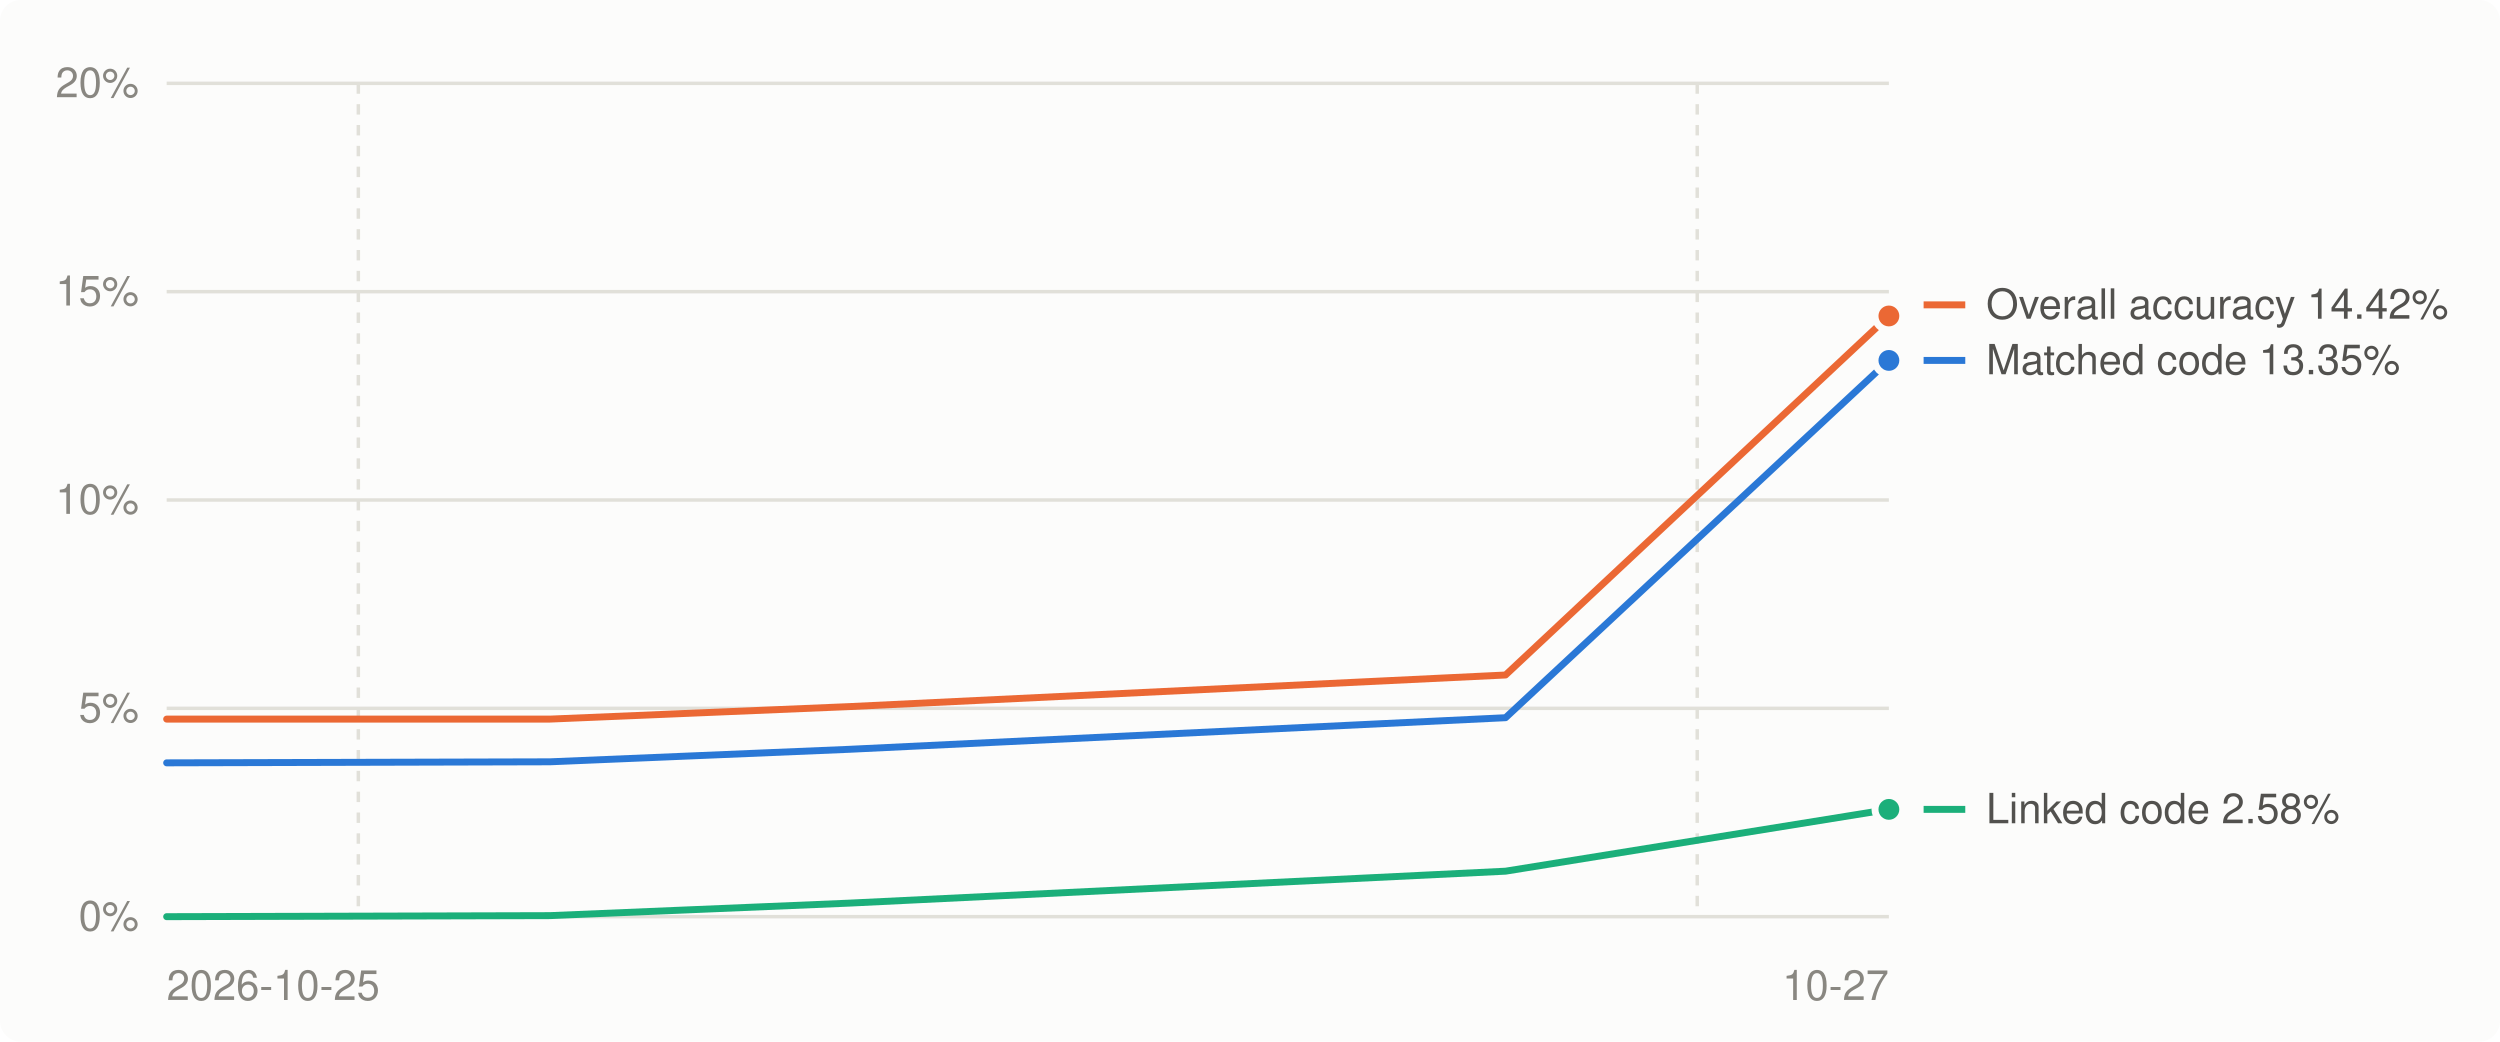
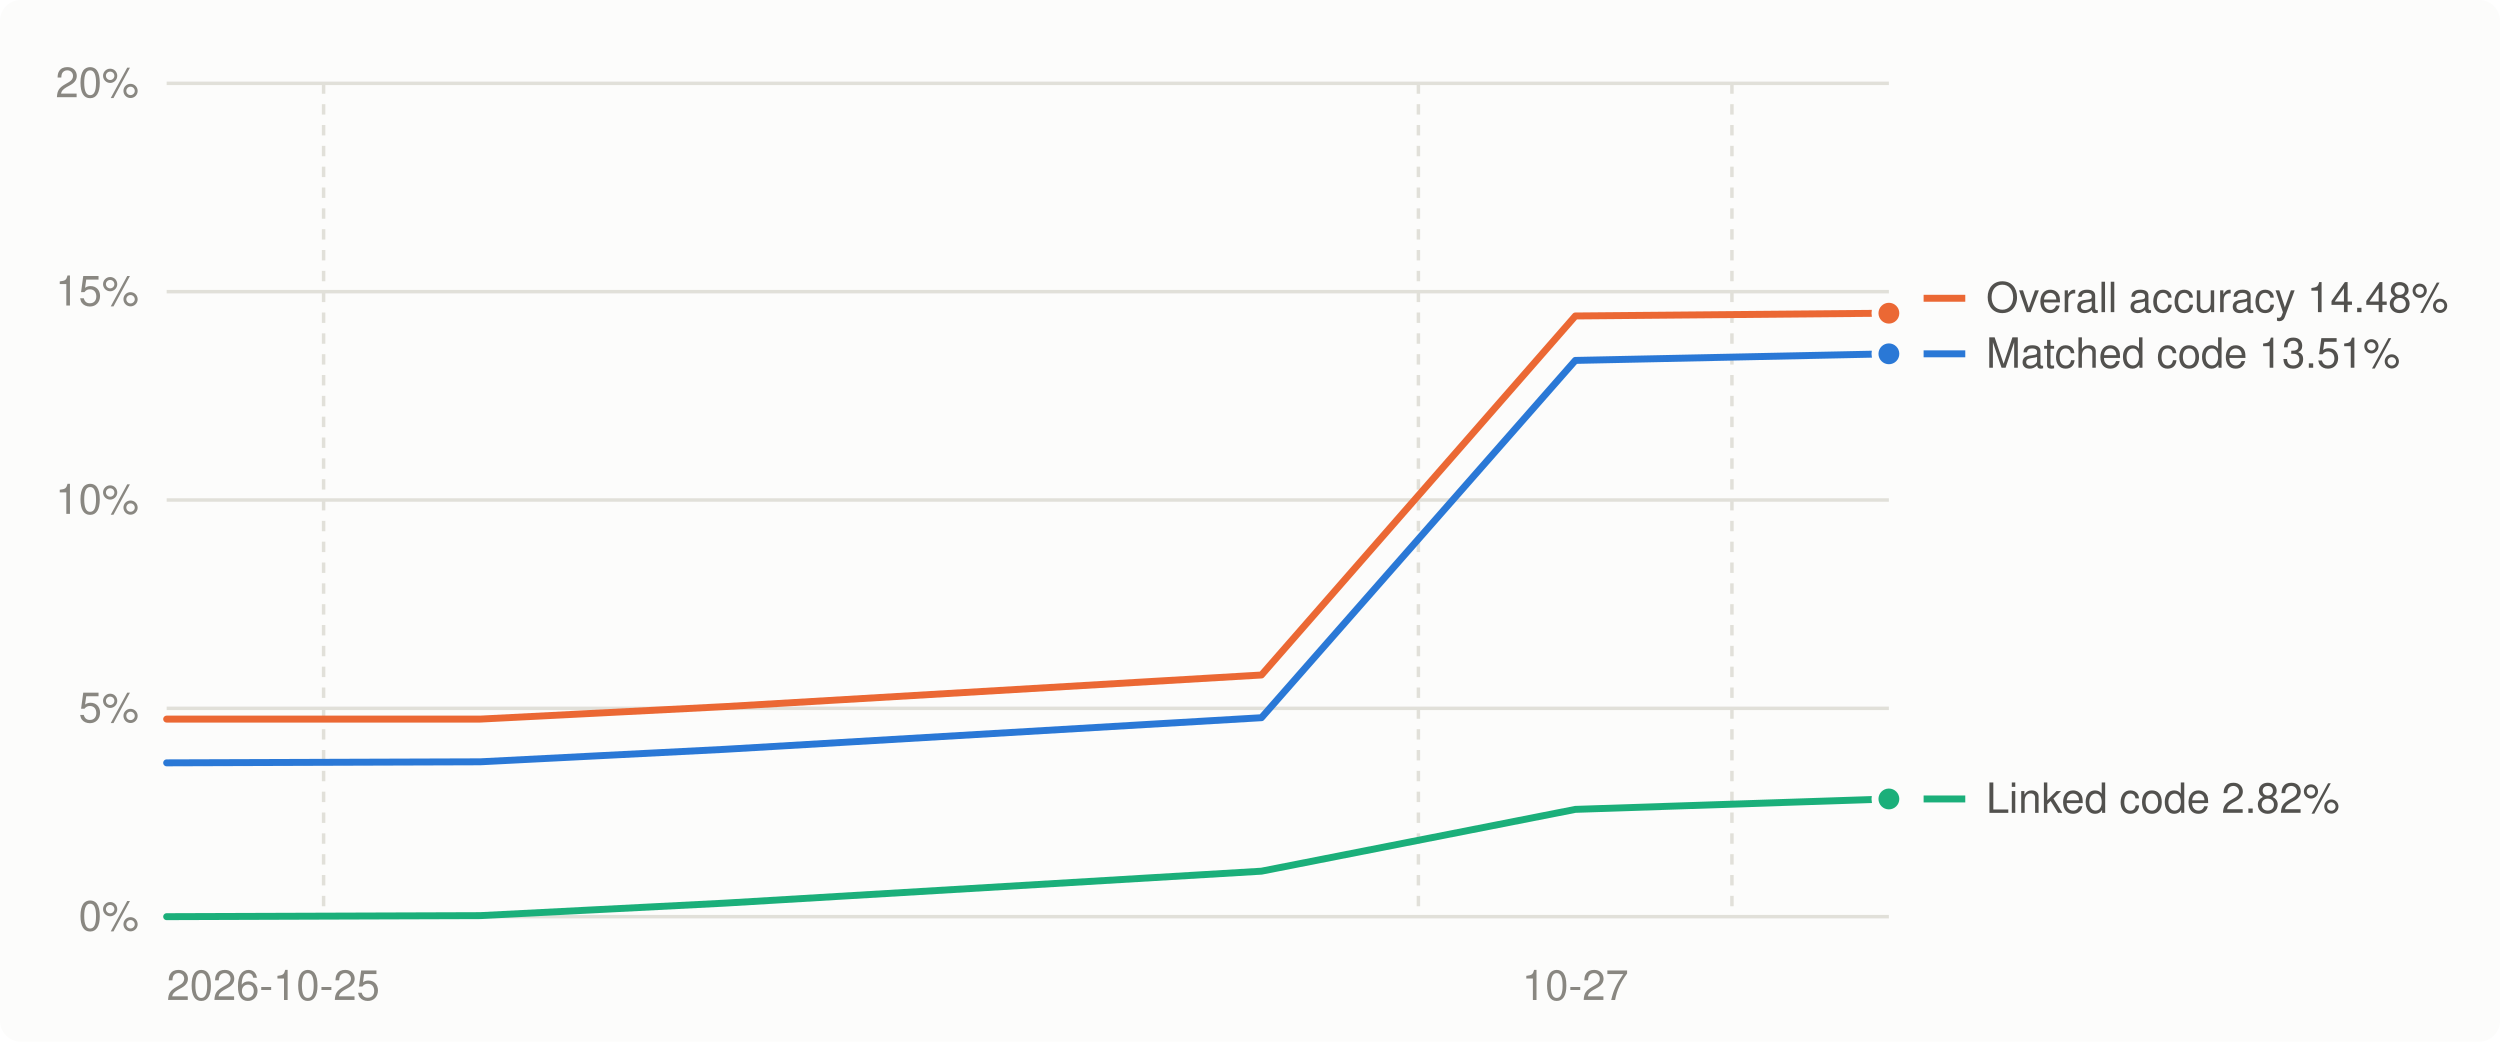
<svg xmlns="http://www.w3.org/2000/svg" viewBox="0 0 720 300" width="720" height="300" role="img" aria-label="Decompilation progress over time (Europe)">
  <style>
.bg{fill:#fcfcfb}.grid{stroke:#e1e0d9}.muted{fill:#898781}.lbl{fill:#52514e}.ln0{stroke:#2a78d6}.dot0{fill:#2a78d6;stroke:#fcfcfb}.ln1{stroke:#eb6834}.dot1{fill:#eb6834;stroke:#fcfcfb}.ln2{stroke:#1baf7a}.dot2{fill:#1baf7a;stroke:#fcfcfb}
@media (prefers-color-scheme: dark){.bg{fill:#1a1a19}.grid{stroke:#2c2c2a}.muted{fill:#898781}.lbl{fill:#c3c2b7}.ln0{stroke:#3987e5}.dot0{fill:#3987e5;stroke:#1a1a19}.ln1{stroke:#d95926}.dot1{fill:#d95926;stroke:#1a1a19}.ln2{stroke:#199e70}.dot2{fill:#199e70;stroke:#1a1a19}}
text{font:12px -apple-system,BlinkMacSystemFont,'Segoe UI',Helvetica,Arial,sans-serif}
</style>
  <rect class="bg" width="720" height="300" rx="6" />
  <line x1="48" x2="544" y1="264.0" y2="264.0" class="grid" stroke-width="1" />
  <text x="40" y="268.0" class="muted" text-anchor="end">0%</text>
  <line x1="48" x2="544" y1="204.0" y2="204.0" class="grid" stroke-width="1" />
  <text x="40" y="208.0" class="muted" text-anchor="end">5%</text>
  <line x1="48" x2="544" y1="144.0" y2="144.0" class="grid" stroke-width="1" />
  <text x="40" y="148.0" class="muted" text-anchor="end">10%</text>
  <line x1="48" x2="544" y1="84.0" y2="84.0" class="grid" stroke-width="1" />
  <text x="40" y="88.0" class="muted" text-anchor="end">15%</text>
  <line x1="48" x2="544" y1="24.0" y2="24.0" class="grid" stroke-width="1" />
  <text x="40" y="28.0" class="muted" text-anchor="end">20%</text>
-   <line x1="103.2" x2="103.2" y1="24" y2="264" class="grid" stroke-width="1" stroke-dasharray="3 3" />
-   <line x1="488.8" x2="488.8" y1="24" y2="264" class="grid" stroke-width="1" stroke-dasharray="3 3" />
+   <line x1="93.2" x2="93.2" y1="24" y2="264" class="grid" stroke-width="1" stroke-dasharray="3 3" />
+   <line x1="408.5" x2="408.5" y1="24" y2="264" class="grid" stroke-width="1" stroke-dasharray="3 3" />
+   <line x1="498.8" x2="498.8" y1="24" y2="264" class="grid" stroke-width="1" stroke-dasharray="3 3" />
  <text class="muted" x="48.0" y="288" text-anchor="start">2026-10-25</text>
-   <text class="muted" x="544.0" y="288" text-anchor="end">10-27</text>
-   <polyline points="48.0,219.7 158.4,219.4 244.6,215.8 433.6,206.7 544.0,103.8" fill="none" class="ln0" stroke-width="2" stroke-linejoin="round" stroke-linecap="round" />
-   <polyline points="48.0,207.1 158.4,207.1 244.6,203.5 433.6,194.4 544.0,91.0" fill="none" class="ln1" stroke-width="2" stroke-linejoin="round" stroke-linecap="round" />
-   <polyline points="48.0,264.0 158.4,263.7 244.6,260.1 433.6,250.9 544.0,233.1" fill="none" class="ln2" stroke-width="2" stroke-linejoin="round" stroke-linecap="round" />
-   <circle cx="544.0" cy="103.8" r="4" class="dot0" stroke-width="2" />
-   <circle cx="544.0" cy="91.0" r="4" class="dot1" stroke-width="2" />
-   <circle cx="544.0" cy="233.1" r="4" class="dot2" stroke-width="2" />
-   <line x1="554" x2="566" y1="233.1" y2="233.1" class="ln2" stroke-width="2" />
-   <text class="lbl" x="572" y="237.1">Linked code 2.58%</text>
-   <line x1="554" x2="566" y1="103.8" y2="103.8" class="ln0" stroke-width="2" />
-   <text class="lbl" x="572" y="107.8">Matched code 13.35%</text>
-   <line x1="554" x2="566" y1="87.8" y2="87.8" class="ln1" stroke-width="2" />
-   <text class="lbl" x="572" y="91.8">Overall accuracy 14.42%</text>
+   <text class="muted" x="453.7" y="288" text-anchor="middle">10-27</text>
+   <polyline points="48.0,219.7 138.3,219.4 208.8,215.8 363.3,206.7 453.7,103.8 544.0,101.9" fill="none" class="ln0" stroke-width="2" stroke-linejoin="round" stroke-linecap="round" />
+   <polyline points="48.0,207.1 138.3,207.1 208.8,203.5 363.3,194.4 453.7,91.0 544.0,90.2" fill="none" class="ln1" stroke-width="2" stroke-linejoin="round" stroke-linecap="round" />
+   <polyline points="48.0,264.0 138.3,263.7 208.8,260.1 363.3,250.9 453.7,233.1 544.0,230.1" fill="none" class="ln2" stroke-width="2" stroke-linejoin="round" stroke-linecap="round" />
+   <circle cx="544.0" cy="101.9" r="4" class="dot0" stroke-width="2" />
+   <circle cx="544.0" cy="90.2" r="4" class="dot1" stroke-width="2" />
+   <circle cx="544.0" cy="230.1" r="4" class="dot2" stroke-width="2" />
+   <line x1="554" x2="566" y1="230.1" y2="230.1" class="ln2" stroke-width="2" />
+   <text class="lbl" x="572" y="234.1">Linked code 2.82%</text>
+   <line x1="554" x2="566" y1="101.9" y2="101.9" class="ln0" stroke-width="2" />
+   <text class="lbl" x="572" y="105.9">Matched code 13.51%</text>
+   <line x1="554" x2="566" y1="85.9" y2="85.9" class="ln1" stroke-width="2" />
+   <text class="lbl" x="572" y="89.9">Overall accuracy 14.48%</text>
</svg>
